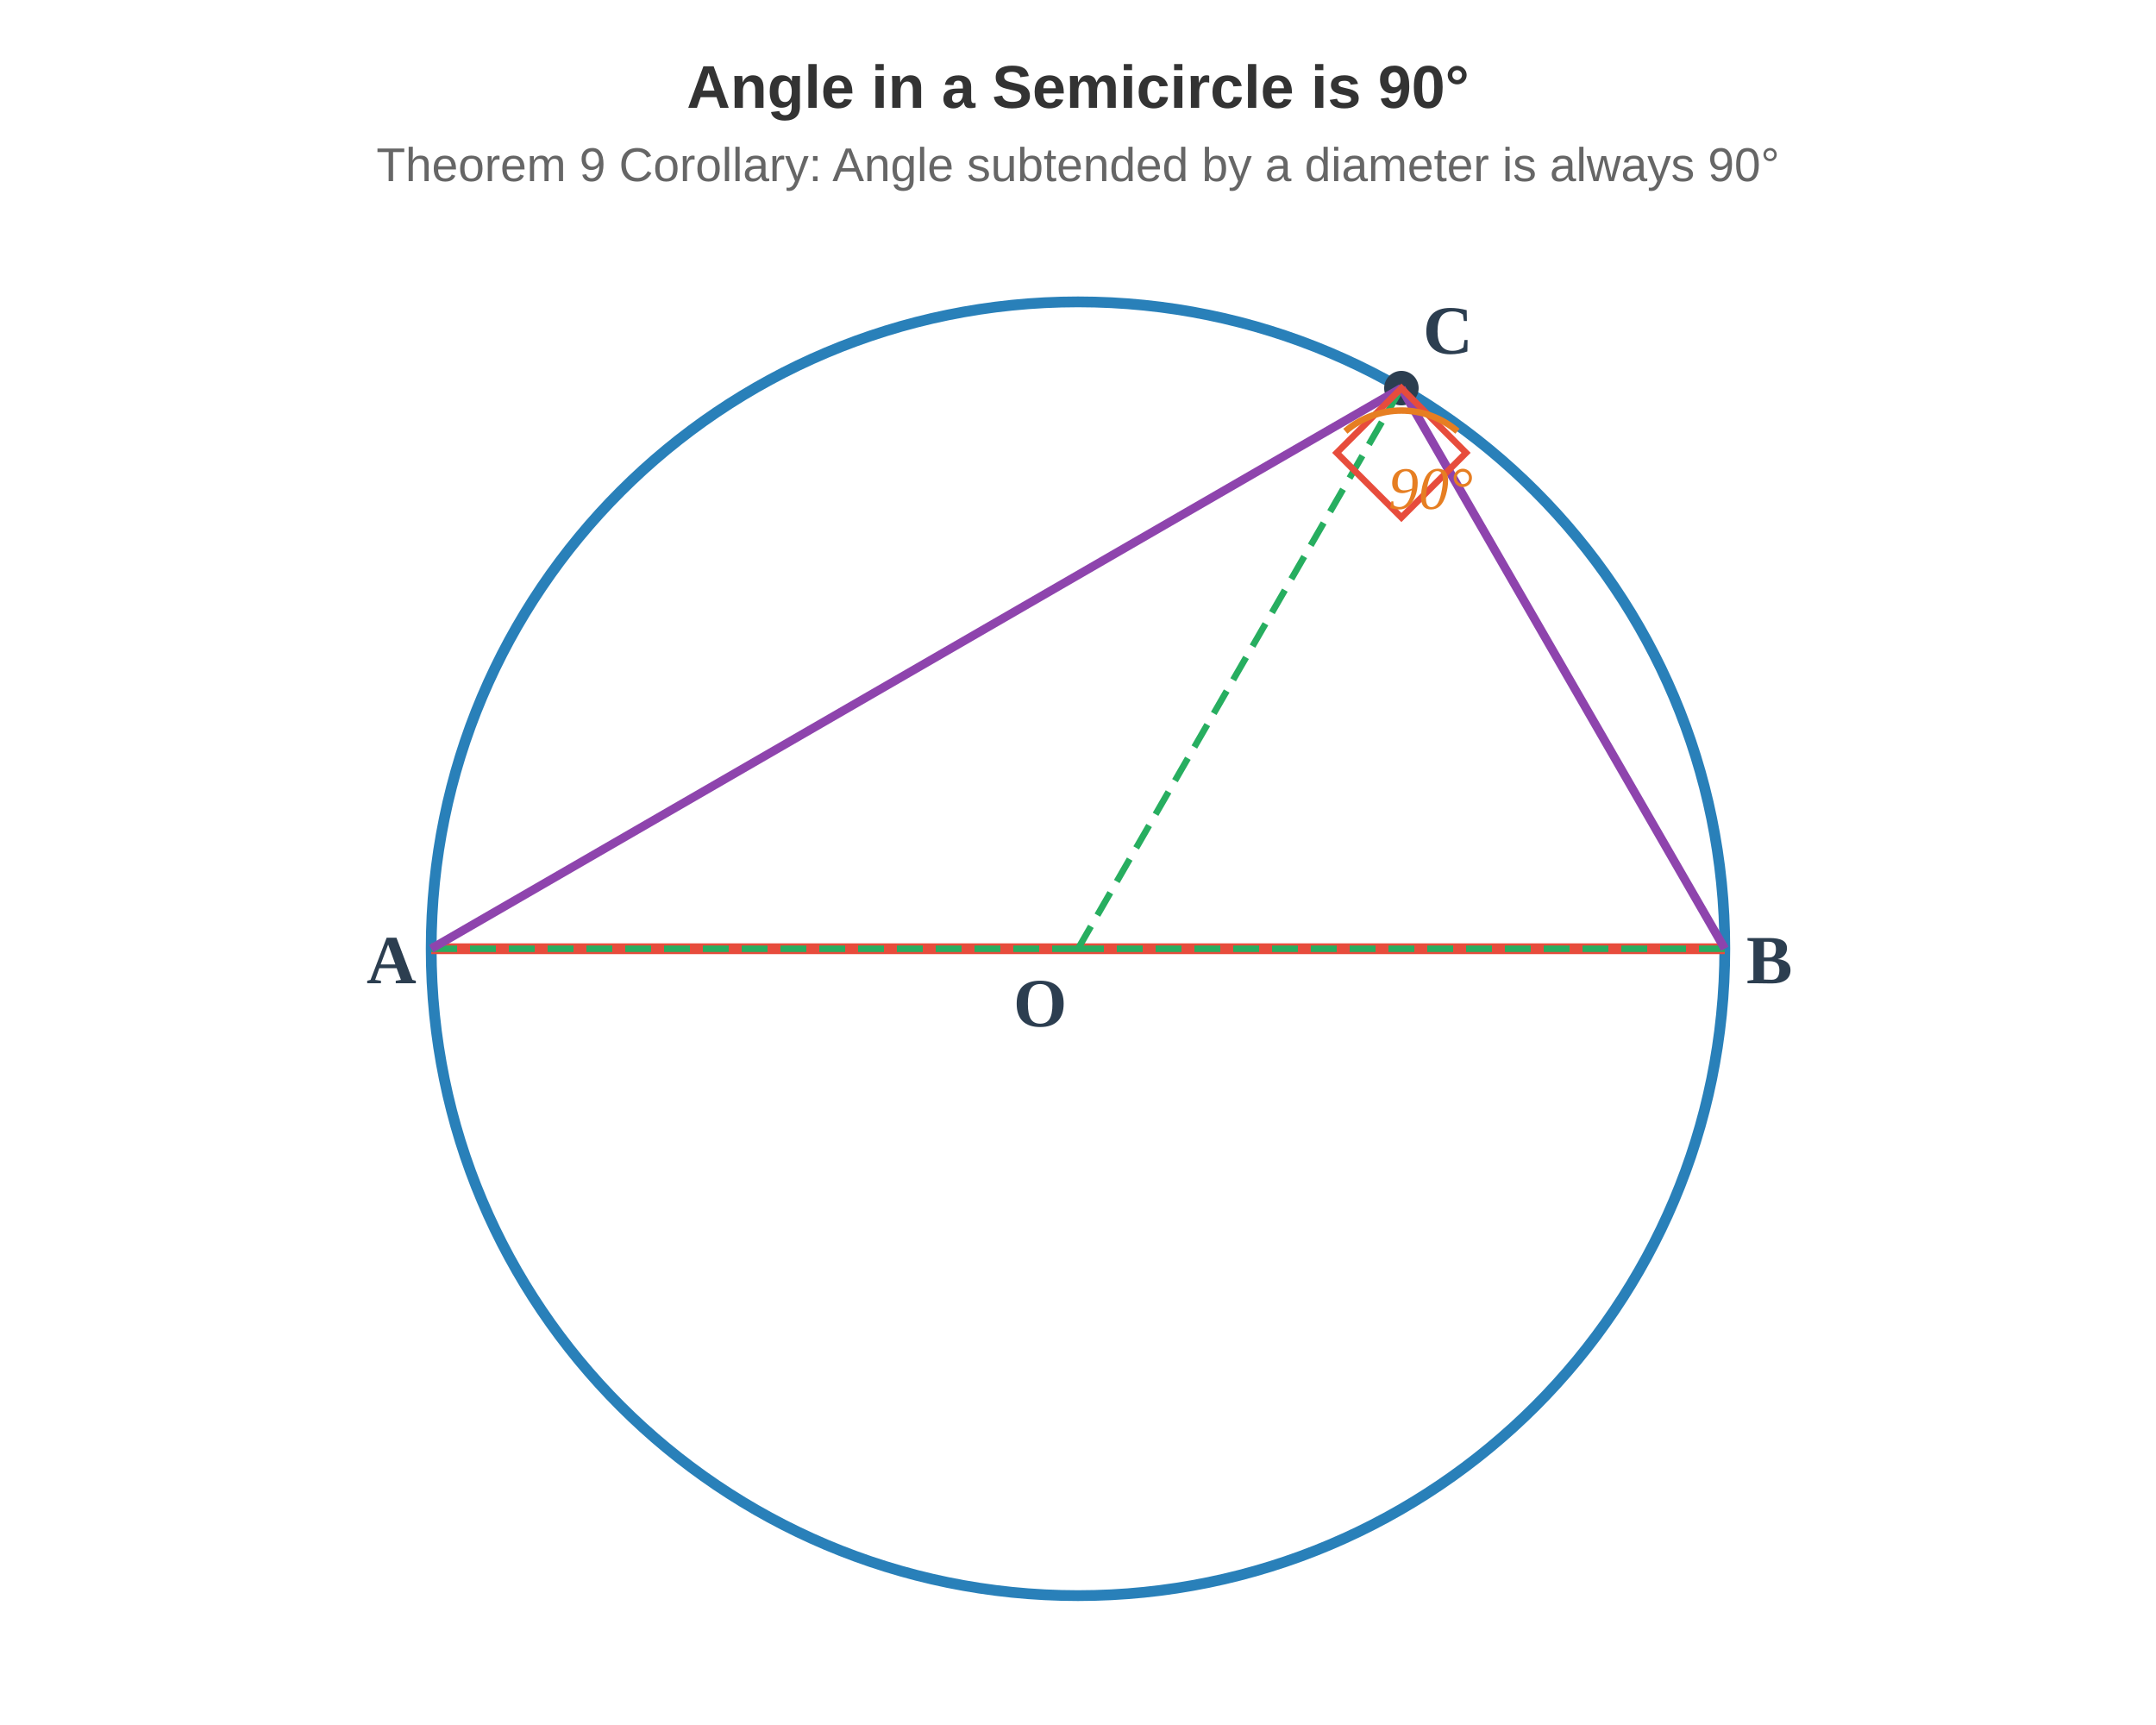
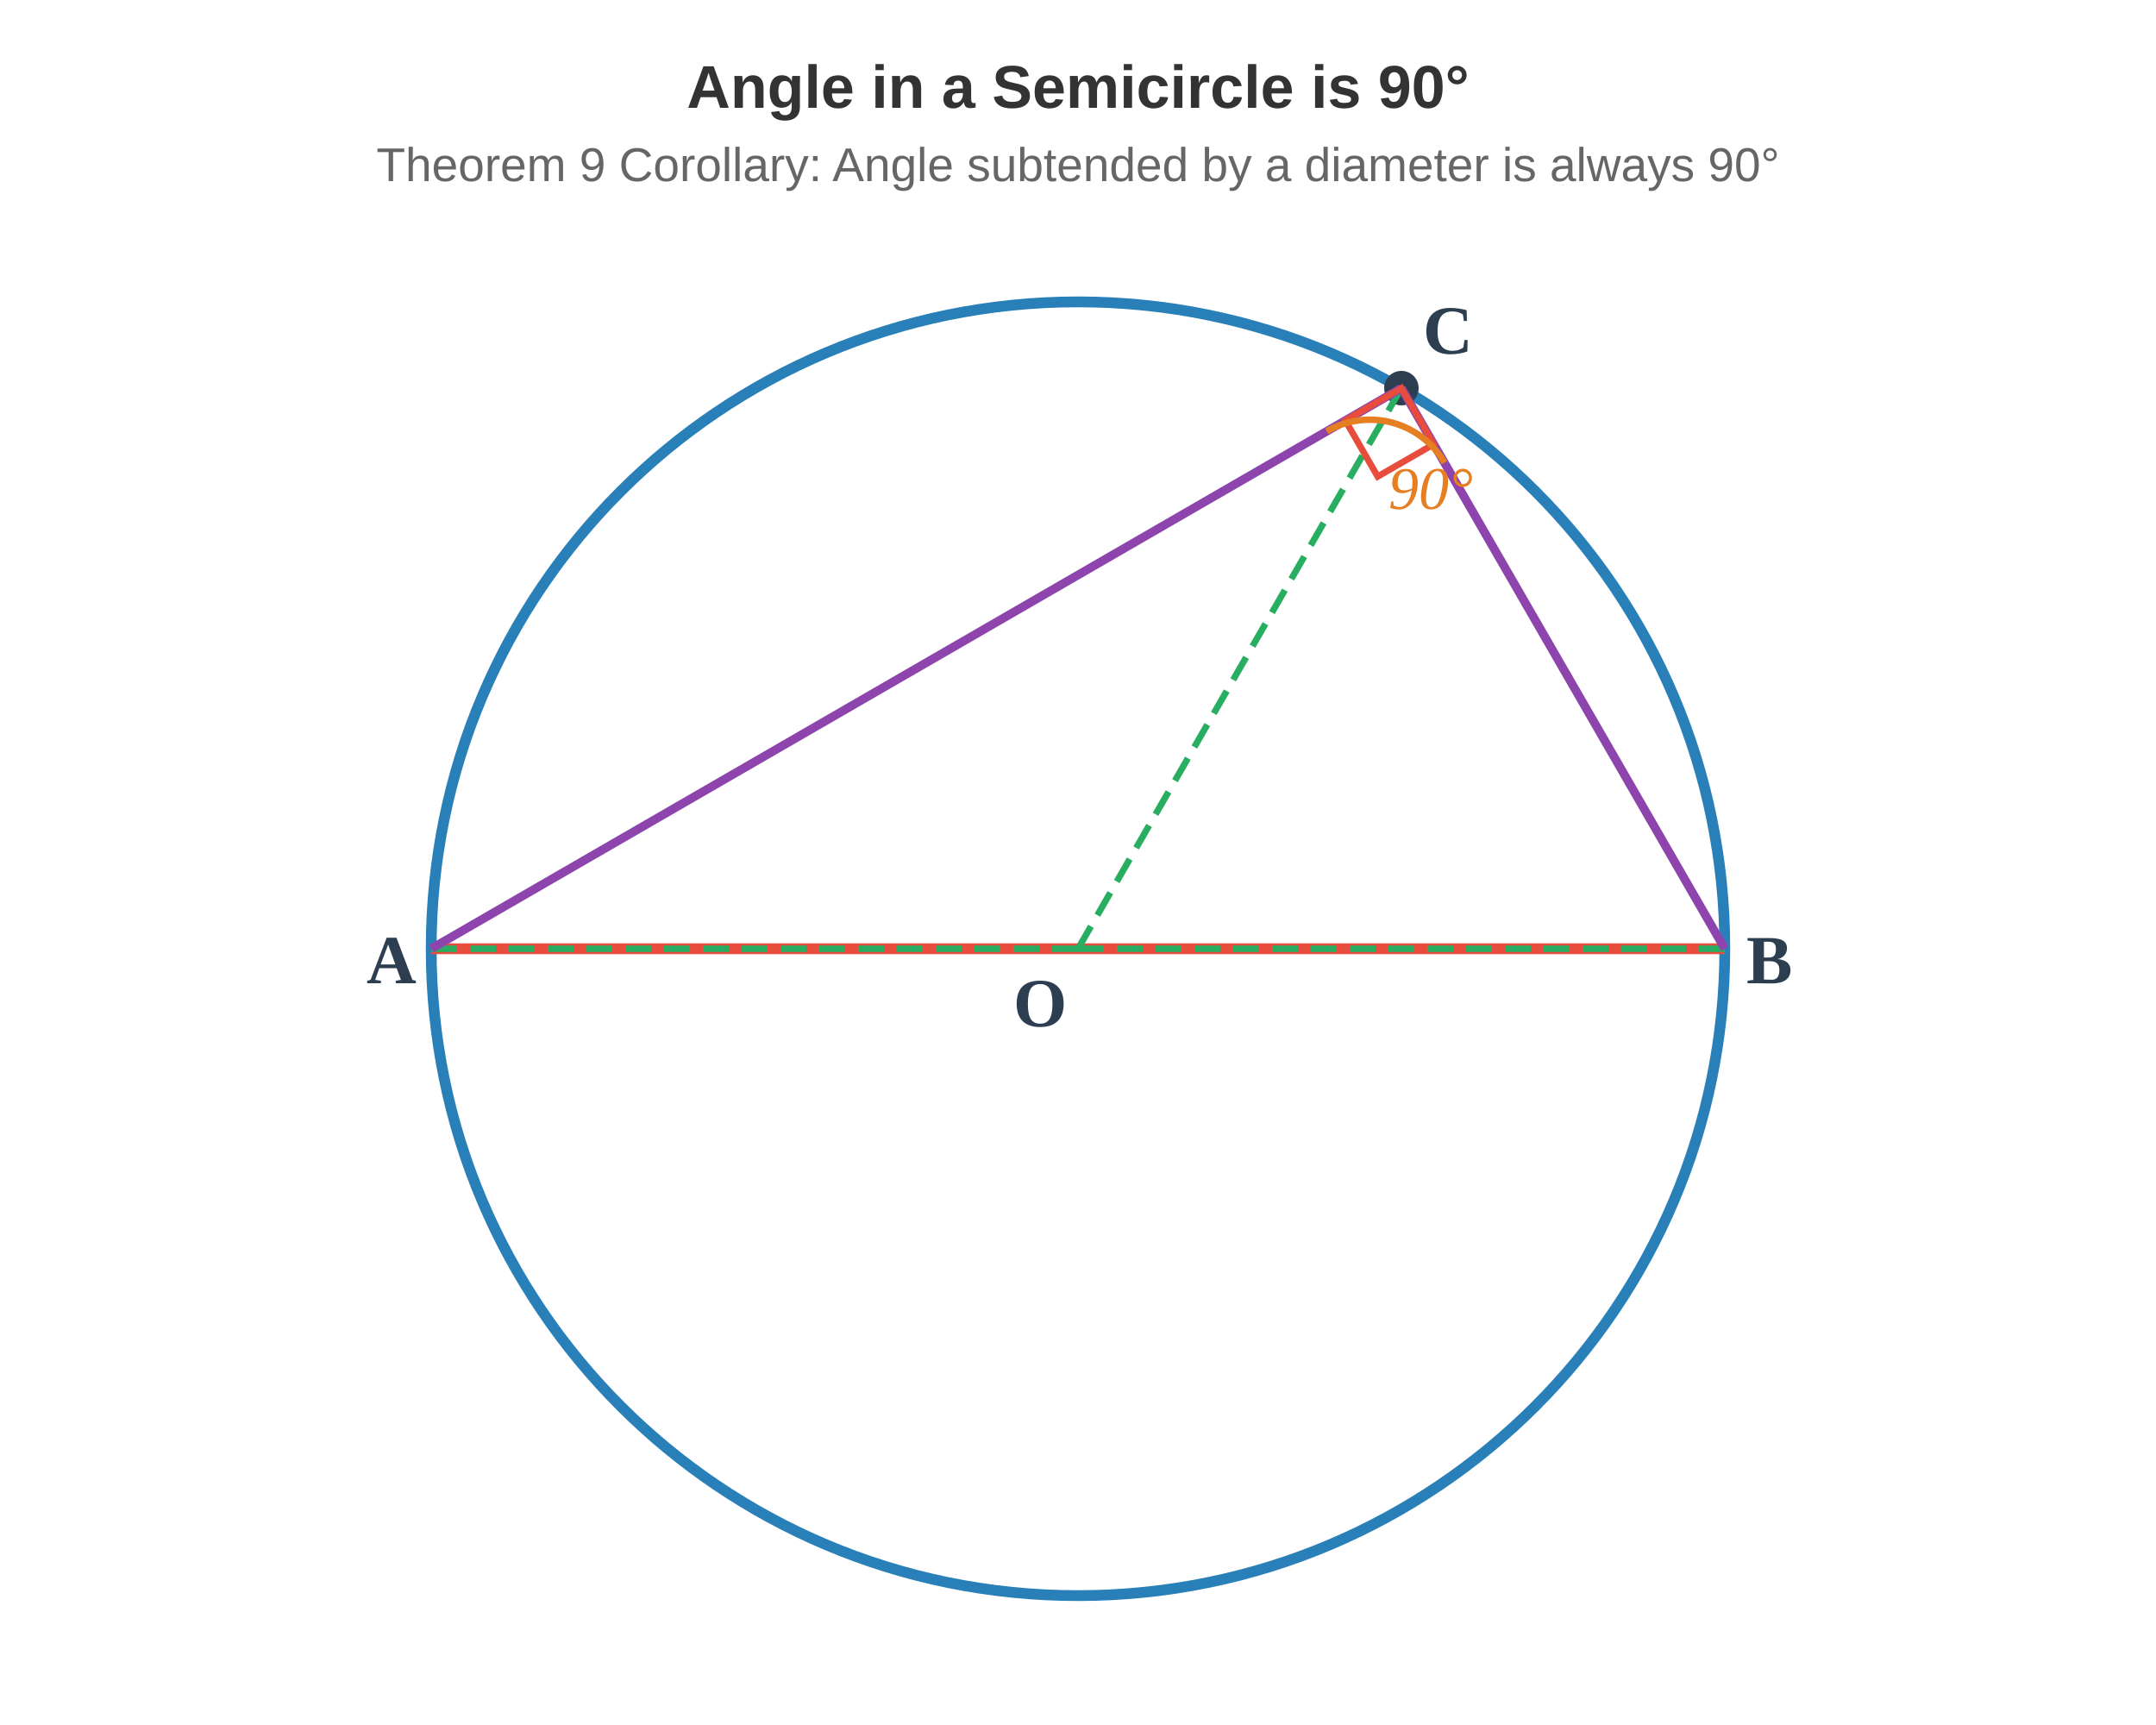
<svg xmlns="http://www.w3.org/2000/svg" viewBox="0 0 500 400" width="500" height="400">
  <defs>
    <style>
      .title { font-family: Arial, sans-serif; font-size: 14px; fill: #333; }
      .subtitle { font-family: Arial, sans-serif; font-size: 11px; fill: #666; }
      .circle { stroke: #2980b9; stroke-width: 2.5; fill: none; }
      .diameter { stroke: #e74c3c; stroke-width: 2.5; }
      .radius { stroke: #27ae60; stroke-width: 1.5; stroke-dasharray: 6,3; }
      .chord { stroke: #8e44ad; stroke-width: 2; }
      .point { fill: #2c3e50; }
      .label { font-family: 'Times New Roman', serif; font-size: 16px; font-weight: bold; fill: #2c3e50; }
      .angle-arc { fill: none; stroke: #e67e22; stroke-width: 1.5; }
      .angle-label { font-family: 'Times New Roman', serif; font-size: 14px; font-style: italic; fill: #e67e22; }
      .note { font-family: Arial, sans-serif; font-size: 10px; fill: #888; }
    </style>
  </defs>
  <text x="250" y="25" text-anchor="middle" class="title" font-weight="bold">Angle in a Semicircle is 90°</text>
  <text x="250" y="42" text-anchor="middle" class="subtitle">Theorem 9 Corollary: Angle subtended by a diameter is always 90°</text>
  <circle cx="250" cy="220" r="150" class="circle" />
  <line x1="100" y1="220" x2="400" y2="220" class="diameter" />
  <circle cx="325" cy="90" r="4" class="point" />
  <line x1="250" y1="220" x2="100" y2="220" class="radius" />
  <line x1="250" y1="220" x2="400" y2="220" class="radius" />
  <line x1="250" y1="220" x2="325" y2="90" class="radius" />
  <line x1="100" y1="220" x2="325" y2="90" class="chord" />
  <line x1="400" y1="220" x2="325" y2="90" class="chord" />
  <text x="85" y="228" class="label">A</text>
  <text x="405" y="228" class="label">B</text>
  <text x="330" y="82" class="label">C</text>
  <text x="235" y="238" class="label">O</text>
-   <polygon points="325,90 310,105 325,120 340,105" fill="none" stroke="#e74c3c" stroke-width="1.5" />
-   <path d="M 312,100 A 20,20 0 0,1 338,100" fill="none" class="angle-arc" />
+   <polygon points="325,90 312,97.5 319.5,110.5 332.5,103" fill="none" stroke="#e74c3c" stroke-width="1.5" />
+   <path d="M 335,107.3 A 20,20 0 0,0 307.7,100" fill="none" class="angle-arc" />
  <text x="322" y="118" class="angle-label">90°</text>
  <text x="250" y="410" text-anchor="middle" class="note">∠AOB = 180° (straight line) → ∠ACB = ½ × 180° = 90°</text>
  <text x="250" y="425" text-anchor="middle" class="note">OA = OB = OC = radius, so △AOB and △BOC are isosceles</text>
</svg>
